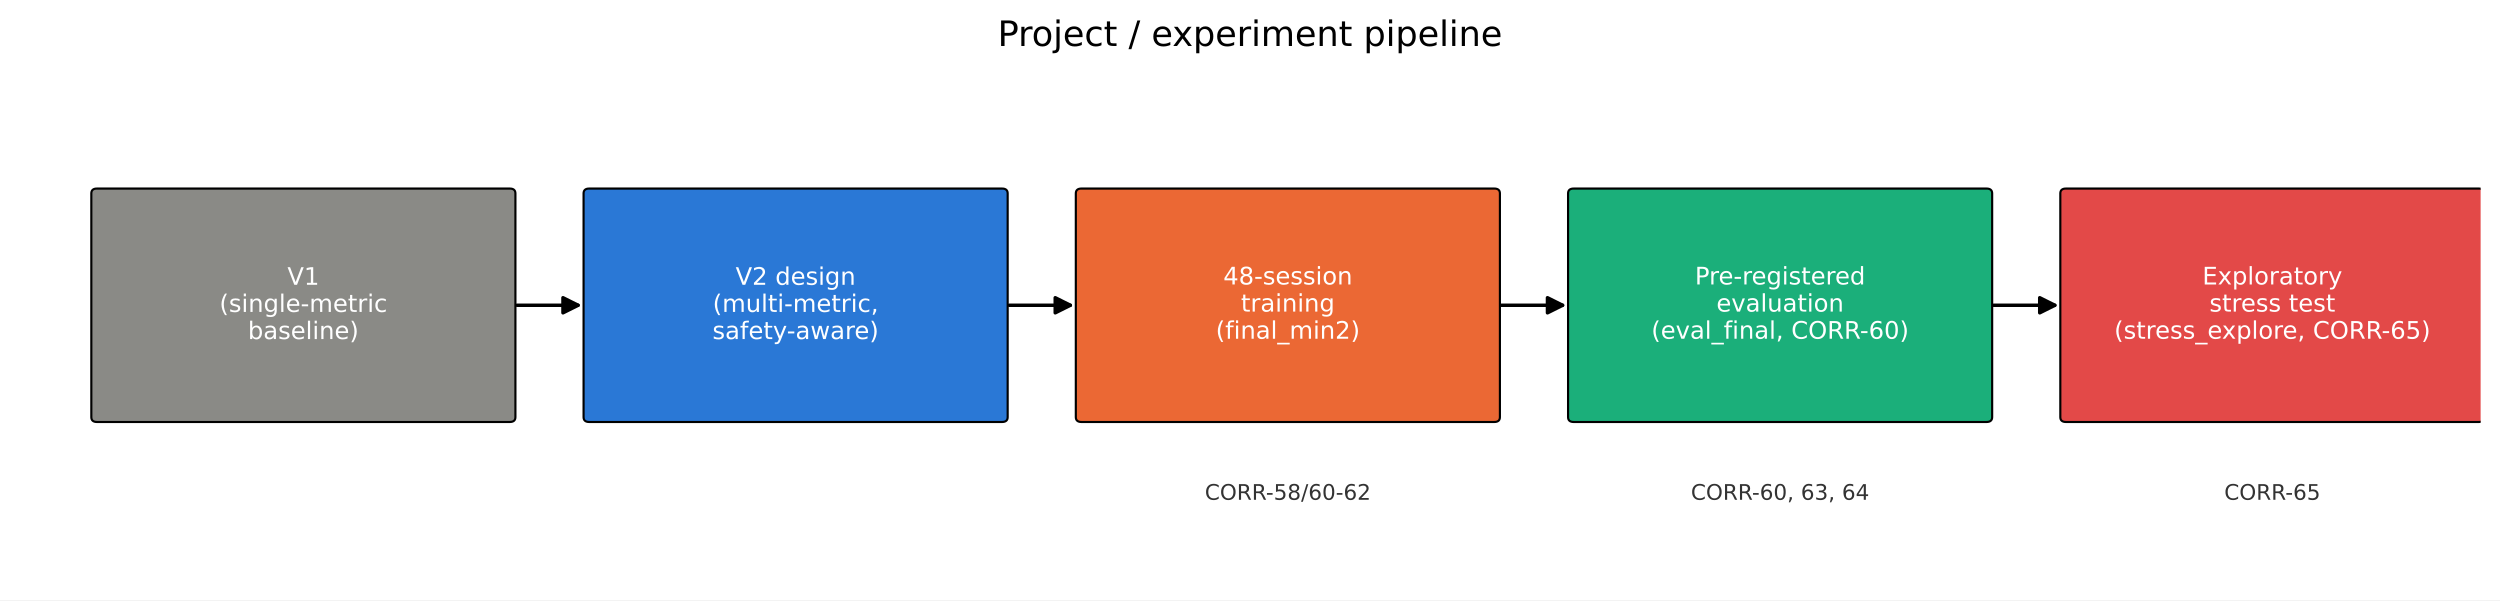
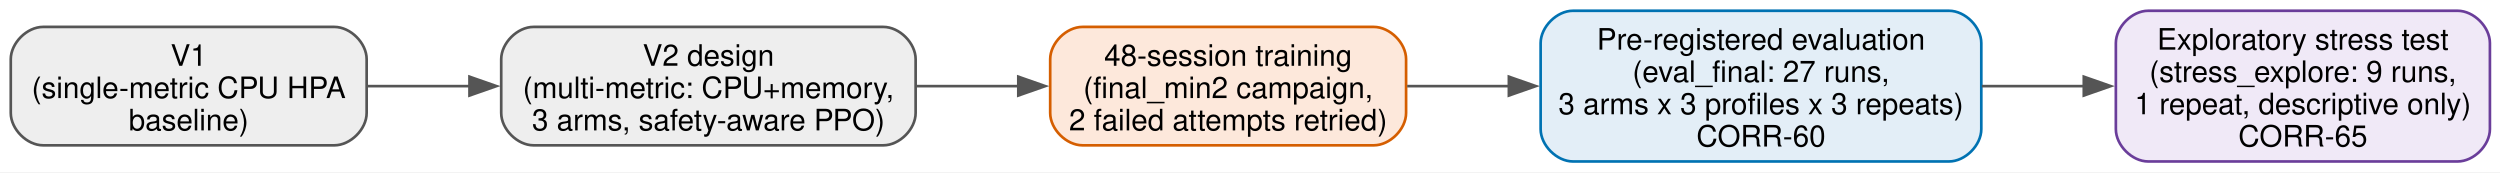
- <svg xmlns="http://www.w3.org/2000/svg" xmlns:xlink="http://www.w3.org/1999/xlink" width="928.8pt" height="222.998pt" viewBox="0 0 928.8 222.998" version="1.1">
-   <defs>
-     <style type="text/css">*{stroke-linejoin: round; stroke-linecap: butt}</style>
-   </defs>
-   <g id="figure_1">
-     <g id="patch_1">
-       <path d="M 0 222.998  L 928.8 222.998  L 928.8 0  L 0 0  z " style="fill: #ffffff" />
+ <svg xmlns="http://www.w3.org/2000/svg" width="929pt" height="64pt" viewBox="0.00 0.00 929.00 64.00">
+   <g id="graph0" class="graph" transform="scale(1 1) rotate(0) translate(4 60)">
+     <polygon fill="white" stroke="none" points="-4,4 -4,-60 925.25,-60 925.25,4 -4,4" />
+     <g id="node1" class="node">
+       <path fill="#eeeeee" stroke="#555555" d="M120.25,-50C120.25,-50 12,-50 12,-50 6,-50 0,-44 0,-38 0,-38 0,-18 0,-18 0,-12 6,-6 12,-6 12,-6 120.25,-6 120.25,-6 126.25,-6 132.25,-12 132.25,-18 132.25,-18 132.25,-38 132.25,-38 132.25,-44 126.25,-50 120.25,-50" />
+       <text xml:space="preserve" text-anchor="middle" x="66.12" y="-35.55" font-family="Helvetica,sans-Serif" font-size="11.00">V1</text>
+       <text xml:space="preserve" text-anchor="middle" x="66.12" y="-23.55" font-family="Helvetica,sans-Serif" font-size="11.00">(single-metric CPU HPA</text>
+       <text xml:space="preserve" text-anchor="middle" x="66.12" y="-11.55" font-family="Helvetica,sans-Serif" font-size="11.00">baseline)</text>
    </g>
-     <g id="axes_1">
-       <g id="patch_2">
-         <path d="M 36.039 156.777  L 189.377 156.777  Q 191.487 156.777 191.487 154.971  L 191.487 71.86  Q 191.487 70.053 189.377 70.053  L 36.039 70.053  Q 33.929 70.053 33.929 71.86  L 33.929 154.971  Q 33.929 156.777 36.039 156.777  z " clip-path="url(#pafccdc05dc)" style="fill: #8a8a86; stroke: #000000; stroke-width: 0.8; stroke-linejoin: miter" />
-       </g>
-       <g id="patch_3">
-         <path d="M 218.919 156.777  L 372.257 156.777  Q 374.367 156.777 374.367 154.971  L 374.367 71.86  Q 374.367 70.053 372.257 70.053  L 218.919 70.053  Q 216.809 70.053 216.809 71.86  L 216.809 154.971  Q 216.809 156.777 218.919 156.777  z " clip-path="url(#pafccdc05dc)" style="fill: #2a78d6; stroke: #000000; stroke-width: 0.8; stroke-linejoin: miter" />
-       </g>
-       <g id="patch_4">
-         <path d="M 401.799 156.777  L 555.137 156.777  Q 557.247 156.777 557.247 154.971  L 557.247 71.86  Q 557.247 70.053 555.137 70.053  L 401.799 70.053  Q 399.689 70.053 399.689 71.86  L 399.689 154.971  Q 399.689 156.777 401.799 156.777  z " clip-path="url(#pafccdc05dc)" style="fill: #eb6834; stroke: #000000; stroke-width: 0.8; stroke-linejoin: miter" />
-       </g>
-       <g id="patch_5">
-         <path d="M 584.679 156.777  L 738.017 156.777  Q 740.127 156.777 740.127 154.971  L 740.127 71.86  Q 740.127 70.053 738.017 70.053  L 584.679 70.053  Q 582.569 70.053 582.569 71.86  L 582.569 154.971  Q 582.569 156.777 584.679 156.777  z " clip-path="url(#pafccdc05dc)" style="fill: #1baf7a; stroke: #000000; stroke-width: 0.8; stroke-linejoin: miter" />
-       </g>
-       <g id="patch_6">
-         <path d="M 767.559 156.777  L 920.897 156.777  Q 923.007 156.777 923.007 154.971  L 923.007 71.86  Q 923.007 70.053 920.897 70.053  L 767.559 70.053  Q 765.449 70.053 765.449 71.86  L 765.449 154.971  Q 765.449 156.777 767.559 156.777  z " clip-path="url(#pafccdc05dc)" style="fill: #e34948; stroke: #000000; stroke-width: 0.8; stroke-linejoin: miter" />
-       </g>
-       <g id="patch_7">
-         <path d="M 192.082 113.415  Q 204.149 113.415 214.762 113.415  " clip-path="url(#pafccdc05dc)" style="fill: none; stroke: #000000; stroke-width: 1.3; stroke-linecap: round" />
-         <path d="M 209.162 110.615  L 214.762 113.415  L 209.162 116.215  z " clip-path="url(#pafccdc05dc)" style="stroke: #000000; stroke-width: 1.3; stroke-linecap: round" />
-       </g>
-       <g id="patch_8">
-         <path d="M 374.962 113.415  Q 387.029 113.415 397.642 113.415  " clip-path="url(#pafccdc05dc)" style="fill: none; stroke: #000000; stroke-width: 1.3; stroke-linecap: round" />
-         <path d="M 392.042 110.615  L 397.642 113.415  L 392.042 116.215  z " clip-path="url(#pafccdc05dc)" style="stroke: #000000; stroke-width: 1.3; stroke-linecap: round" />
-       </g>
-       <g id="patch_9">
-         <path d="M 557.842 113.415  Q 569.909 113.415 580.522 113.415  " clip-path="url(#pafccdc05dc)" style="fill: none; stroke: #000000; stroke-width: 1.3; stroke-linecap: round" />
-         <path d="M 574.922 110.615  L 580.522 113.415  L 574.922 116.215  z " clip-path="url(#pafccdc05dc)" style="stroke: #000000; stroke-width: 1.3; stroke-linecap: round" />
-       </g>
-       <g id="patch_10">
-         <path d="M 740.722 113.415  Q 752.789 113.415 763.402 113.415  " clip-path="url(#pafccdc05dc)" style="fill: none; stroke: #000000; stroke-width: 1.3; stroke-linecap: round" />
-         <path d="M 757.802 110.615  L 763.402 113.415  L 757.802 116.215  z " clip-path="url(#pafccdc05dc)" style="stroke: #000000; stroke-width: 1.3; stroke-linecap: round" />
-       </g>
-       <g id="text_1">
-         <g style="fill: #ffffff" transform="translate(106.7663 105.8209) scale(0.09 -0.09)">
-           <defs>
-             <path id="DejaVuSans-56" d="M 1831 0  L 50 4666  L 709 4666  L 2188 738  L 3669 4666  L 4325 4666  L 2547 0  L 1831 0  z " transform="scale(0.015625)" />
-             <path id="DejaVuSans-31" d="M 794 531  L 1825 531  L 1825 4091  L 703 3866  L 703 4441  L 1819 4666  L 2450 4666  L 2450 531  L 3481 531  L 3481 0  L 794 0  L 794 531  z " transform="scale(0.015625)" />
-           </defs>
-           <use xlink:href="#DejaVuSans-56" />
-           <use xlink:href="#DejaVuSans-31" transform="translate(68.4082 0)" />
-         </g>
-         <g style="fill: #ffffff" transform="translate(81.51566 115.8989) scale(0.09 -0.09)">
-           <defs>
-             <path id="DejaVuSans-28" d="M 1984 4856  Q 1566 4138 1362 3434  Q 1159 2731 1159 2009  Q 1159 1288 1364 580  Q 1569 -128 1984 -844  L 1484 -844  Q 1016 -109 783 600  Q 550 1309 550 2009  Q 550 2706 781 3412  Q 1013 4119 1484 4856  L 1984 4856  z " transform="scale(0.015625)" />
-             <path id="DejaVuSans-73" d="M 2834 3397  L 2834 2853  Q 2591 2978 2328 3040  Q 2066 3103 1784 3103  Q 1356 3103 1142 2972  Q 928 2841 928 2578  Q 928 2378 1081 2264  Q 1234 2150 1697 2047  L 1894 2003  Q 2506 1872 2764 1633  Q 3022 1394 3022 966  Q 3022 478 2636 193  Q 2250 -91 1575 -91  Q 1294 -91 989 -36  Q 684 19 347 128  L 347 722  Q 666 556 975 473  Q 1284 391 1588 391  Q 1994 391 2212 530  Q 2431 669 2431 922  Q 2431 1156 2273 1281  Q 2116 1406 1581 1522  L 1381 1569  Q 847 1681 609 1914  Q 372 2147 372 2553  Q 372 3047 722 3315  Q 1072 3584 1716 3584  Q 2034 3584 2315 3537  Q 2597 3491 2834 3397  z " transform="scale(0.015625)" />
-             <path id="DejaVuSans-69" d="M 603 3500  L 1178 3500  L 1178 0  L 603 0  L 603 3500  z M 603 4863  L 1178 4863  L 1178 4134  L 603 4134  L 603 4863  z " transform="scale(0.015625)" />
-             <path id="DejaVuSans-6e" d="M 3513 2113  L 3513 0  L 2938 0  L 2938 2094  Q 2938 2591 2744 2837  Q 2550 3084 2163 3084  Q 1697 3084 1428 2787  Q 1159 2491 1159 1978  L 1159 0  L 581 0  L 581 3500  L 1159 3500  L 1159 2956  Q 1366 3272 1645 3428  Q 1925 3584 2291 3584  Q 2894 3584 3203 3211  Q 3513 2838 3513 2113  z " transform="scale(0.015625)" />
-             <path id="DejaVuSans-67" d="M 2906 1791  Q 2906 2416 2648 2759  Q 2391 3103 1925 3103  Q 1463 3103 1205 2759  Q 947 2416 947 1791  Q 947 1169 1205 825  Q 1463 481 1925 481  Q 2391 481 2648 825  Q 2906 1169 2906 1791  z M 3481 434  Q 3481 -459 3084 -895  Q 2688 -1331 1869 -1331  Q 1566 -1331 1297 -1286  Q 1028 -1241 775 -1147  L 775 -588  Q 1028 -725 1275 -790  Q 1522 -856 1778 -856  Q 2344 -856 2625 -561  Q 2906 -266 2906 331  L 2906 616  Q 2728 306 2450 153  Q 2172 0 1784 0  Q 1141 0 747 490  Q 353 981 353 1791  Q 353 2603 747 3093  Q 1141 3584 1784 3584  Q 2172 3584 2450 3431  Q 2728 3278 2906 2969  L 2906 3500  L 3481 3500  L 3481 434  z " transform="scale(0.015625)" />
-             <path id="DejaVuSans-6c" d="M 603 4863  L 1178 4863  L 1178 0  L 603 0  L 603 4863  z " transform="scale(0.015625)" />
-             <path id="DejaVuSans-65" d="M 3597 1894  L 3597 1613  L 953 1613  Q 991 1019 1311 708  Q 1631 397 2203 397  Q 2534 397 2845 478  Q 3156 559 3463 722  L 3463 178  Q 3153 47 2828 -22  Q 2503 -91 2169 -91  Q 1331 -91 842 396  Q 353 884 353 1716  Q 353 2575 817 3079  Q 1281 3584 2069 3584  Q 2775 3584 3186 3129  Q 3597 2675 3597 1894  z M 3022 2063  Q 3016 2534 2758 2815  Q 2500 3097 2075 3097  Q 1594 3097 1305 2825  Q 1016 2553 972 2059  L 3022 2063  z " transform="scale(0.015625)" />
-             <path id="DejaVuSans-2d" d="M 313 2009  L 1997 2009  L 1997 1497  L 313 1497  L 313 2009  z " transform="scale(0.015625)" />
-             <path id="DejaVuSans-6d" d="M 3328 2828  Q 3544 3216 3844 3400  Q 4144 3584 4550 3584  Q 5097 3584 5394 3201  Q 5691 2819 5691 2113  L 5691 0  L 5113 0  L 5113 2094  Q 5113 2597 4934 2840  Q 4756 3084 4391 3084  Q 3944 3084 3684 2787  Q 3425 2491 3425 1978  L 3425 0  L 2847 0  L 2847 2094  Q 2847 2600 2669 2842  Q 2491 3084 2119 3084  Q 1678 3084 1418 2786  Q 1159 2488 1159 1978  L 1159 0  L 581 0  L 581 3500  L 1159 3500  L 1159 2956  Q 1356 3278 1631 3431  Q 1906 3584 2284 3584  Q 2666 3584 2933 3390  Q 3200 3197 3328 2828  z " transform="scale(0.015625)" />
-             <path id="DejaVuSans-74" d="M 1172 4494  L 1172 3500  L 2356 3500  L 2356 3053  L 1172 3053  L 1172 1153  Q 1172 725 1289 603  Q 1406 481 1766 481  L 2356 481  L 2356 0  L 1766 0  Q 1100 0 847 248  Q 594 497 594 1153  L 594 3053  L 172 3053  L 172 3500  L 594 3500  L 594 4494  L 1172 4494  z " transform="scale(0.015625)" />
-             <path id="DejaVuSans-72" d="M 2631 2963  Q 2534 3019 2420 3045  Q 2306 3072 2169 3072  Q 1681 3072 1420 2755  Q 1159 2438 1159 1844  L 1159 0  L 581 0  L 581 3500  L 1159 3500  L 1159 2956  Q 1341 3275 1631 3429  Q 1922 3584 2338 3584  Q 2397 3584 2469 3576  Q 2541 3569 2628 3553  L 2631 2963  z " transform="scale(0.015625)" />
-             <path id="DejaVuSans-63" d="M 3122 3366  L 3122 2828  Q 2878 2963 2633 3030  Q 2388 3097 2138 3097  Q 1578 3097 1268 2742  Q 959 2388 959 1747  Q 959 1106 1268 751  Q 1578 397 2138 397  Q 2388 397 2633 464  Q 2878 531 3122 666  L 3122 134  Q 2881 22 2623 -34  Q 2366 -91 2075 -91  Q 1284 -91 818 406  Q 353 903 353 1747  Q 353 2603 823 3093  Q 1294 3584 2113 3584  Q 2378 3584 2631 3529  Q 2884 3475 3122 3366  z " transform="scale(0.015625)" />
-           </defs>
-           <use xlink:href="#DejaVuSans-28" />
-           <use xlink:href="#DejaVuSans-73" transform="translate(39.01367 0)" />
-           <use xlink:href="#DejaVuSans-69" transform="translate(91.11328 0)" />
-           <use xlink:href="#DejaVuSans-6e" transform="translate(118.8965 0)" />
-           <use xlink:href="#DejaVuSans-67" transform="translate(182.2754 0)" />
-           <use xlink:href="#DejaVuSans-6c" transform="translate(245.752 0)" />
-           <use xlink:href="#DejaVuSans-65" transform="translate(273.5352 0)" />
-           <use xlink:href="#DejaVuSans-2d" transform="translate(335.0586 0)" />
-           <use xlink:href="#DejaVuSans-6d" transform="translate(371.1426 0)" />
-           <use xlink:href="#DejaVuSans-65" transform="translate(468.5547 0)" />
-           <use xlink:href="#DejaVuSans-74" transform="translate(530.0781 0)" />
-           <use xlink:href="#DejaVuSans-72" transform="translate(569.2871 0)" />
-           <use xlink:href="#DejaVuSans-69" transform="translate(610.4004 0)" />
-           <use xlink:href="#DejaVuSans-63" transform="translate(638.1836 0)" />
-         </g>
-         <g style="fill: #ffffff" transform="translate(92.10332 125.9769) scale(0.09 -0.09)">
-           <defs>
-             <path id="DejaVuSans-62" d="M 3116 1747  Q 3116 2381 2855 2742  Q 2594 3103 2138 3103  Q 1681 3103 1420 2742  Q 1159 2381 1159 1747  Q 1159 1113 1420 752  Q 1681 391 2138 391  Q 2594 391 2855 752  Q 3116 1113 3116 1747  z M 1159 2969  Q 1341 3281 1617 3432  Q 1894 3584 2278 3584  Q 2916 3584 3314 3078  Q 3713 2572 3713 1747  Q 3713 922 3314 415  Q 2916 -91 2278 -91  Q 1894 -91 1617 61  Q 1341 213 1159 525  L 1159 0  L 581 0  L 581 4863  L 1159 4863  L 1159 2969  z " transform="scale(0.015625)" />
-             <path id="DejaVuSans-61" d="M 2194 1759  Q 1497 1759 1228 1600  Q 959 1441 959 1056  Q 959 750 1161 570  Q 1363 391 1709 391  Q 2188 391 2477 730  Q 2766 1069 2766 1631  L 2766 1759  L 2194 1759  z M 3341 1997  L 3341 0  L 2766 0  L 2766 531  Q 2569 213 2275 61  Q 1981 -91 1556 -91  Q 1019 -91 701 211  Q 384 513 384 1019  Q 384 1609 779 1909  Q 1175 2209 1959 2209  L 2766 2209  L 2766 2266  Q 2766 2663 2505 2880  Q 2244 3097 1772 3097  Q 1472 3097 1187 3025  Q 903 2953 641 2809  L 641 3341  Q 956 3463 1253 3523  Q 1550 3584 1831 3584  Q 2591 3584 2966 3190  Q 3341 2797 3341 1997  z " transform="scale(0.015625)" />
-             <path id="DejaVuSans-29" d="M 513 4856  L 1013 4856  Q 1481 4119 1714 3412  Q 1947 2706 1947 2009  Q 1947 1309 1714 600  Q 1481 -109 1013 -844  L 513 -844  Q 928 -128 1133 580  Q 1338 1288 1338 2009  Q 1338 2731 1133 3434  Q 928 4138 513 4856  z " transform="scale(0.015625)" />
-           </defs>
-           <use xlink:href="#DejaVuSans-62" />
-           <use xlink:href="#DejaVuSans-61" transform="translate(63.47656 0)" />
-           <use xlink:href="#DejaVuSans-73" transform="translate(124.7559 0)" />
-           <use xlink:href="#DejaVuSans-65" transform="translate(176.8555 0)" />
-           <use xlink:href="#DejaVuSans-6c" transform="translate(238.3789 0)" />
-           <use xlink:href="#DejaVuSans-69" transform="translate(266.1621 0)" />
-           <use xlink:href="#DejaVuSans-6e" transform="translate(293.9453 0)" />
-           <use xlink:href="#DejaVuSans-65" transform="translate(357.3242 0)" />
-           <use xlink:href="#DejaVuSans-29" transform="translate(418.8477 0)" />
-         </g>
-       </g>
-       <g id="text_2">
-         <g style="fill: #ffffff" transform="translate(273.2874 105.8209) scale(0.09 -0.09)">
-           <defs>
-             <path id="DejaVuSans-32" d="M 1228 531  L 3431 531  L 3431 0  L 469 0  L 469 531  Q 828 903 1448 1529  Q 2069 2156 2228 2338  Q 2531 2678 2651 2914  Q 2772 3150 2772 3378  Q 2772 3750 2511 3984  Q 2250 4219 1831 4219  Q 1534 4219 1204 4116  Q 875 4013 500 3803  L 500 4441  Q 881 4594 1212 4672  Q 1544 4750 1819 4750  Q 2544 4750 2975 4387  Q 3406 4025 3406 3419  Q 3406 3131 3298 2873  Q 3191 2616 2906 2266  Q 2828 2175 2409 1742  Q 1991 1309 1228 531  z " transform="scale(0.015625)" />
-             <path id="DejaVuSans-20" transform="scale(0.015625)" />
-             <path id="DejaVuSans-64" d="M 2906 2969  L 2906 4863  L 3481 4863  L 3481 0  L 2906 0  L 2906 525  Q 2725 213 2448 61  Q 2172 -91 1784 -91  Q 1150 -91 751 415  Q 353 922 353 1747  Q 353 2572 751 3078  Q 1150 3584 1784 3584  Q 2172 3584 2448 3432  Q 2725 3281 2906 2969  z M 947 1747  Q 947 1113 1208 752  Q 1469 391 1925 391  Q 2381 391 2643 752  Q 2906 1113 2906 1747  Q 2906 2381 2643 2742  Q 2381 3103 1925 3103  Q 1469 3103 1208 2742  Q 947 2381 947 1747  z " transform="scale(0.015625)" />
-           </defs>
-           <use xlink:href="#DejaVuSans-56" />
-           <use xlink:href="#DejaVuSans-32" transform="translate(68.4082 0)" />
-           <use xlink:href="#DejaVuSans-20" transform="translate(132.0312 0)" />
-           <use xlink:href="#DejaVuSans-64" transform="translate(163.8184 0)" />
-           <use xlink:href="#DejaVuSans-65" transform="translate(227.2949 0)" />
-           <use xlink:href="#DejaVuSans-73" transform="translate(288.8184 0)" />
-           <use xlink:href="#DejaVuSans-69" transform="translate(340.918 0)" />
-           <use xlink:href="#DejaVuSans-67" transform="translate(368.7012 0)" />
-           <use xlink:href="#DejaVuSans-6e" transform="translate(432.1777 0)" />
-         </g>
-         <g style="fill: #ffffff" transform="translate(264.788 115.8989) scale(0.09 -0.09)">
-           <defs>
-             <path id="DejaVuSans-75" d="M 544 1381  L 544 3500  L 1119 3500  L 1119 1403  Q 1119 906 1312 657  Q 1506 409 1894 409  Q 2359 409 2629 706  Q 2900 1003 2900 1516  L 2900 3500  L 3475 3500  L 3475 0  L 2900 0  L 2900 538  Q 2691 219 2414 64  Q 2138 -91 1772 -91  Q 1169 -91 856 284  Q 544 659 544 1381  z M 1991 3584  L 1991 3584  z " transform="scale(0.015625)" />
-             <path id="DejaVuSans-2c" d="M 750 794  L 1409 794  L 1409 256  L 897 -744  L 494 -744  L 750 256  L 750 794  z " transform="scale(0.015625)" />
-           </defs>
-           <use xlink:href="#DejaVuSans-28" />
-           <use xlink:href="#DejaVuSans-6d" transform="translate(39.01367 0)" />
-           <use xlink:href="#DejaVuSans-75" transform="translate(136.4258 0)" />
-           <use xlink:href="#DejaVuSans-6c" transform="translate(199.8047 0)" />
-           <use xlink:href="#DejaVuSans-74" transform="translate(227.5879 0)" />
-           <use xlink:href="#DejaVuSans-69" transform="translate(266.7969 0)" />
-           <use xlink:href="#DejaVuSans-2d" transform="translate(294.5801 0)" />
-           <use xlink:href="#DejaVuSans-6d" transform="translate(330.6641 0)" />
-           <use xlink:href="#DejaVuSans-65" transform="translate(428.0762 0)" />
-           <use xlink:href="#DejaVuSans-74" transform="translate(489.5996 0)" />
-           <use xlink:href="#DejaVuSans-72" transform="translate(528.8086 0)" />
-           <use xlink:href="#DejaVuSans-69" transform="translate(569.9219 0)" />
-           <use xlink:href="#DejaVuSans-63" transform="translate(597.7051 0)" />
-           <use xlink:href="#DejaVuSans-2c" transform="translate(652.6855 0)" />
-         </g>
-         <g style="fill: #ffffff" transform="translate(264.6917 125.9769) scale(0.09 -0.09)">
-           <defs>
-             <path id="DejaVuSans-66" d="M 2375 4863  L 2375 4384  L 1825 4384  Q 1516 4384 1395 4259  Q 1275 4134 1275 3809  L 1275 3500  L 2222 3500  L 2222 3053  L 1275 3053  L 1275 0  L 697 0  L 697 3053  L 147 3053  L 147 3500  L 697 3500  L 697 3744  Q 697 4328 969 4595  Q 1241 4863 1831 4863  L 2375 4863  z " transform="scale(0.015625)" />
-             <path id="DejaVuSans-79" d="M 2059 -325  Q 1816 -950 1584 -1140  Q 1353 -1331 966 -1331  L 506 -1331  L 506 -850  L 844 -850  Q 1081 -850 1212 -737  Q 1344 -625 1503 -206  L 1606 56  L 191 3500  L 800 3500  L 1894 763  L 2988 3500  L 3597 3500  L 2059 -325  z " transform="scale(0.015625)" />
-             <path id="DejaVuSans-77" d="M 269 3500  L 844 3500  L 1563 769  L 2278 3500  L 2956 3500  L 3675 769  L 4391 3500  L 4966 3500  L 4050 0  L 3372 0  L 2619 2869  L 1863 0  L 1184 0  L 269 3500  z " transform="scale(0.015625)" />
-           </defs>
-           <use xlink:href="#DejaVuSans-73" />
-           <use xlink:href="#DejaVuSans-61" transform="translate(52.09961 0)" />
-           <use xlink:href="#DejaVuSans-66" transform="translate(113.3789 0)" />
-           <use xlink:href="#DejaVuSans-65" transform="translate(148.584 0)" />
-           <use xlink:href="#DejaVuSans-74" transform="translate(210.1074 0)" />
-           <use xlink:href="#DejaVuSans-79" transform="translate(249.3164 0)" />
-           <use xlink:href="#DejaVuSans-2d" transform="translate(306.7461 0)" />
-           <use xlink:href="#DejaVuSans-61" transform="translate(342.8301 0)" />
-           <use xlink:href="#DejaVuSans-77" transform="translate(404.1094 0)" />
-           <use xlink:href="#DejaVuSans-61" transform="translate(485.8965 0)" />
-           <use xlink:href="#DejaVuSans-72" transform="translate(547.1758 0)" />
-           <use xlink:href="#DejaVuSans-65" transform="translate(586.0391 0)" />
-           <use xlink:href="#DejaVuSans-29" transform="translate(647.5625 0)" />
-         </g>
-       </g>
-       <g id="text_3">
-         <g style="fill: #ffffff" transform="translate(454.4609 105.6957) scale(0.09 -0.09)">
-           <defs>
-             <path id="DejaVuSans-34" d="M 2419 4116  L 825 1625  L 2419 1625  L 2419 4116  z M 2253 4666  L 3047 4666  L 3047 1625  L 3713 1625  L 3713 1100  L 3047 1100  L 3047 0  L 2419 0  L 2419 1100  L 313 1100  L 313 1709  L 2253 4666  z " transform="scale(0.015625)" />
-             <path id="DejaVuSans-38" d="M 2034 2216  Q 1584 2216 1326 1975  Q 1069 1734 1069 1313  Q 1069 891 1326 650  Q 1584 409 2034 409  Q 2484 409 2743 651  Q 3003 894 3003 1313  Q 3003 1734 2745 1975  Q 2488 2216 2034 2216  z M 1403 2484  Q 997 2584 770 2862  Q 544 3141 544 3541  Q 544 4100 942 4425  Q 1341 4750 2034 4750  Q 2731 4750 3128 4425  Q 3525 4100 3525 3541  Q 3525 3141 3298 2862  Q 3072 2584 2669 2484  Q 3125 2378 3379 2068  Q 3634 1759 3634 1313  Q 3634 634 3220 271  Q 2806 -91 2034 -91  Q 1263 -91 848 271  Q 434 634 434 1313  Q 434 1759 690 2068  Q 947 2378 1403 2484  z M 1172 3481  Q 1172 3119 1398 2916  Q 1625 2713 2034 2713  Q 2441 2713 2670 2916  Q 2900 3119 2900 3481  Q 2900 3844 2670 4047  Q 2441 4250 2034 4250  Q 1625 4250 1398 4047  Q 1172 3844 1172 3481  z " transform="scale(0.015625)" />
-             <path id="DejaVuSans-6f" d="M 1959 3097  Q 1497 3097 1228 2736  Q 959 2375 959 1747  Q 959 1119 1226 758  Q 1494 397 1959 397  Q 2419 397 2687 759  Q 2956 1122 2956 1747  Q 2956 2369 2687 2733  Q 2419 3097 1959 3097  z M 1959 3584  Q 2709 3584 3137 3096  Q 3566 2609 3566 1747  Q 3566 888 3137 398  Q 2709 -91 1959 -91  Q 1206 -91 779 398  Q 353 888 353 1747  Q 353 2609 779 3096  Q 1206 3584 1959 3584  z " transform="scale(0.015625)" />
-           </defs>
-           <use xlink:href="#DejaVuSans-34" />
-           <use xlink:href="#DejaVuSans-38" transform="translate(63.62305 0)" />
-           <use xlink:href="#DejaVuSans-2d" transform="translate(127.2461 0)" />
-           <use xlink:href="#DejaVuSans-73" transform="translate(163.3301 0)" />
-           <use xlink:href="#DejaVuSans-65" transform="translate(215.4297 0)" />
-           <use xlink:href="#DejaVuSans-73" transform="translate(276.9531 0)" />
-           <use xlink:href="#DejaVuSans-73" transform="translate(329.0527 0)" />
-           <use xlink:href="#DejaVuSans-69" transform="translate(381.1523 0)" />
-           <use xlink:href="#DejaVuSans-6f" transform="translate(408.9355 0)" />
-           <use xlink:href="#DejaVuSans-6e" transform="translate(470.1172 0)" />
-         </g>
-         <g style="fill: #ffffff" transform="translate(461.0351 115.7738) scale(0.09 -0.09)">
-           <use xlink:href="#DejaVuSans-74" />
-           <use xlink:href="#DejaVuSans-72" transform="translate(39.20898 0)" />
-           <use xlink:href="#DejaVuSans-61" transform="translate(80.32227 0)" />
-           <use xlink:href="#DejaVuSans-69" transform="translate(141.6016 0)" />
-           <use xlink:href="#DejaVuSans-6e" transform="translate(169.3848 0)" />
-           <use xlink:href="#DejaVuSans-69" transform="translate(232.7637 0)" />
-           <use xlink:href="#DejaVuSans-6e" transform="translate(260.5469 0)" />
-           <use xlink:href="#DejaVuSans-67" transform="translate(323.9258 0)" />
-         </g>
-         <g style="fill: #ffffff" transform="translate(451.6639 125.8518) scale(0.09 -0.09)">
-           <defs>
-             <path id="DejaVuSans-5f" d="M 3263 -1063  L 3263 -1509  L -63 -1509  L -63 -1063  L 3263 -1063  z " transform="scale(0.015625)" />
-           </defs>
-           <use xlink:href="#DejaVuSans-28" />
-           <use xlink:href="#DejaVuSans-66" transform="translate(39.01367 0)" />
-           <use xlink:href="#DejaVuSans-69" transform="translate(74.21875 0)" />
-           <use xlink:href="#DejaVuSans-6e" transform="translate(102.002 0)" />
-           <use xlink:href="#DejaVuSans-61" transform="translate(165.3809 0)" />
-           <use xlink:href="#DejaVuSans-6c" transform="translate(226.6602 0)" />
-           <use xlink:href="#DejaVuSans-5f" transform="translate(254.4434 0)" />
-           <use xlink:href="#DejaVuSans-6d" transform="translate(304.4434 0)" />
-           <use xlink:href="#DejaVuSans-69" transform="translate(401.8555 0)" />
-           <use xlink:href="#DejaVuSans-6e" transform="translate(429.6387 0)" />
-           <use xlink:href="#DejaVuSans-32" transform="translate(493.0176 0)" />
-           <use xlink:href="#DejaVuSans-29" transform="translate(556.6406 0)" />
-         </g>
-       </g>
-       <g id="text_4">
-         <g style="fill: #ffffff" transform="translate(629.6958 105.6957) scale(0.09 -0.09)">
-           <defs>
-             <path id="DejaVuSans-50" d="M 1259 4147  L 1259 2394  L 2053 2394  Q 2494 2394 2734 2622  Q 2975 2850 2975 3272  Q 2975 3691 2734 3919  Q 2494 4147 2053 4147  L 1259 4147  z M 628 4666  L 2053 4666  Q 2838 4666 3239 4311  Q 3641 3956 3641 3272  Q 3641 2581 3239 2228  Q 2838 1875 2053 1875  L 1259 1875  L 1259 0  L 628 0  L 628 4666  z " transform="scale(0.015625)" />
-           </defs>
-           <use xlink:href="#DejaVuSans-50" />
-           <use xlink:href="#DejaVuSans-72" transform="translate(58.55273 0)" />
-           <use xlink:href="#DejaVuSans-65" transform="translate(97.41602 0)" />
-           <use xlink:href="#DejaVuSans-2d" transform="translate(158.9395 0)" />
-           <use xlink:href="#DejaVuSans-72" transform="translate(195.0234 0)" />
-           <use xlink:href="#DejaVuSans-65" transform="translate(233.8867 0)" />
-           <use xlink:href="#DejaVuSans-67" transform="translate(295.4102 0)" />
-           <use xlink:href="#DejaVuSans-69" transform="translate(358.8867 0)" />
-           <use xlink:href="#DejaVuSans-73" transform="translate(386.6699 0)" />
-           <use xlink:href="#DejaVuSans-74" transform="translate(438.7695 0)" />
-           <use xlink:href="#DejaVuSans-65" transform="translate(477.9785 0)" />
-           <use xlink:href="#DejaVuSans-72" transform="translate(539.502 0)" />
-           <use xlink:href="#DejaVuSans-65" transform="translate(578.3652 0)" />
-           <use xlink:href="#DejaVuSans-64" transform="translate(639.8887 0)" />
-         </g>
-         <g style="fill: #ffffff" transform="translate(637.6784 115.7738) scale(0.09 -0.09)">
-           <defs>
-             <path id="DejaVuSans-76" d="M 191 3500  L 800 3500  L 1894 563  L 2988 3500  L 3597 3500  L 2284 0  L 1503 0  L 191 3500  z " transform="scale(0.015625)" />
-           </defs>
-           <use xlink:href="#DejaVuSans-65" />
-           <use xlink:href="#DejaVuSans-76" transform="translate(61.52344 0)" />
-           <use xlink:href="#DejaVuSans-61" transform="translate(120.7031 0)" />
-           <use xlink:href="#DejaVuSans-6c" transform="translate(181.9824 0)" />
-           <use xlink:href="#DejaVuSans-75" transform="translate(209.7656 0)" />
-           <use xlink:href="#DejaVuSans-61" transform="translate(273.1445 0)" />
-           <use xlink:href="#DejaVuSans-74" transform="translate(334.4238 0)" />
-           <use xlink:href="#DejaVuSans-69" transform="translate(373.6328 0)" />
-           <use xlink:href="#DejaVuSans-6f" transform="translate(401.416 0)" />
-           <use xlink:href="#DejaVuSans-6e" transform="translate(462.5977 0)" />
-         </g>
-         <g style="fill: #ffffff" transform="translate(613.4839 125.8518) scale(0.09 -0.09)">
-           <defs>
-             <path id="DejaVuSans-43" d="M 4122 4306  L 4122 3641  Q 3803 3938 3442 4084  Q 3081 4231 2675 4231  Q 1875 4231 1450 3742  Q 1025 3253 1025 2328  Q 1025 1406 1450 917  Q 1875 428 2675 428  Q 3081 428 3442 575  Q 3803 722 4122 1019  L 4122 359  Q 3791 134 3420 21  Q 3050 -91 2638 -91  Q 1578 -91 968 557  Q 359 1206 359 2328  Q 359 3453 968 4101  Q 1578 4750 2638 4750  Q 3056 4750 3426 4639  Q 3797 4528 4122 4306  z " transform="scale(0.015625)" />
-             <path id="DejaVuSans-4f" d="M 2522 4238  Q 1834 4238 1429 3725  Q 1025 3213 1025 2328  Q 1025 1447 1429 934  Q 1834 422 2522 422  Q 3209 422 3611 934  Q 4013 1447 4013 2328  Q 4013 3213 3611 3725  Q 3209 4238 2522 4238  z M 2522 4750  Q 3503 4750 4090 4092  Q 4678 3434 4678 2328  Q 4678 1225 4090 567  Q 3503 -91 2522 -91  Q 1538 -91 948 565  Q 359 1222 359 2328  Q 359 3434 948 4092  Q 1538 4750 2522 4750  z " transform="scale(0.015625)" />
-             <path id="DejaVuSans-52" d="M 2841 2188  Q 3044 2119 3236 1894  Q 3428 1669 3622 1275  L 4263 0  L 3584 0  L 2988 1197  Q 2756 1666 2539 1819  Q 2322 1972 1947 1972  L 1259 1972  L 1259 0  L 628 0  L 628 4666  L 2053 4666  Q 2853 4666 3247 4331  Q 3641 3997 3641 3322  Q 3641 2881 3436 2590  Q 3231 2300 2841 2188  z M 1259 4147  L 1259 2491  L 2053 2491  Q 2509 2491 2742 2702  Q 2975 2913 2975 3322  Q 2975 3731 2742 3939  Q 2509 4147 2053 4147  L 1259 4147  z " transform="scale(0.015625)" />
-             <path id="DejaVuSans-36" d="M 2113 2584  Q 1688 2584 1439 2293  Q 1191 2003 1191 1497  Q 1191 994 1439 701  Q 1688 409 2113 409  Q 2538 409 2786 701  Q 3034 994 3034 1497  Q 3034 2003 2786 2293  Q 2538 2584 2113 2584  z M 3366 4563  L 3366 3988  Q 3128 4100 2886 4159  Q 2644 4219 2406 4219  Q 1781 4219 1451 3797  Q 1122 3375 1075 2522  Q 1259 2794 1537 2939  Q 1816 3084 2150 3084  Q 2853 3084 3261 2657  Q 3669 2231 3669 1497  Q 3669 778 3244 343  Q 2819 -91 2113 -91  Q 1303 -91 875 529  Q 447 1150 447 2328  Q 447 3434 972 4092  Q 1497 4750 2381 4750  Q 2619 4750 2861 4703  Q 3103 4656 3366 4563  z " transform="scale(0.015625)" />
-             <path id="DejaVuSans-30" d="M 2034 4250  Q 1547 4250 1301 3770  Q 1056 3291 1056 2328  Q 1056 1369 1301 889  Q 1547 409 2034 409  Q 2525 409 2770 889  Q 3016 1369 3016 2328  Q 3016 3291 2770 3770  Q 2525 4250 2034 4250  z M 2034 4750  Q 2819 4750 3233 4129  Q 3647 3509 3647 2328  Q 3647 1150 3233 529  Q 2819 -91 2034 -91  Q 1250 -91 836 529  Q 422 1150 422 2328  Q 422 3509 836 4129  Q 1250 4750 2034 4750  z " transform="scale(0.015625)" />
-           </defs>
-           <use xlink:href="#DejaVuSans-28" />
-           <use xlink:href="#DejaVuSans-65" transform="translate(39.01367 0)" />
-           <use xlink:href="#DejaVuSans-76" transform="translate(100.5371 0)" />
-           <use xlink:href="#DejaVuSans-61" transform="translate(159.7168 0)" />
-           <use xlink:href="#DejaVuSans-6c" transform="translate(220.9961 0)" />
-           <use xlink:href="#DejaVuSans-5f" transform="translate(248.7793 0)" />
-           <use xlink:href="#DejaVuSans-66" transform="translate(298.7793 0)" />
-           <use xlink:href="#DejaVuSans-69" transform="translate(333.9844 0)" />
-           <use xlink:href="#DejaVuSans-6e" transform="translate(361.7676 0)" />
-           <use xlink:href="#DejaVuSans-61" transform="translate(425.1465 0)" />
-           <use xlink:href="#DejaVuSans-6c" transform="translate(486.4258 0)" />
-           <use xlink:href="#DejaVuSans-2c" transform="translate(514.209 0)" />
-           <use xlink:href="#DejaVuSans-20" transform="translate(545.9961 0)" />
-           <use xlink:href="#DejaVuSans-43" transform="translate(577.7832 0)" />
-           <use xlink:href="#DejaVuSans-4f" transform="translate(647.6074 0)" />
-           <use xlink:href="#DejaVuSans-52" transform="translate(726.3184 0)" />
-           <use xlink:href="#DejaVuSans-52" transform="translate(795.8008 0)" />
-           <use xlink:href="#DejaVuSans-2d" transform="translate(861.2832 0)" />
-           <use xlink:href="#DejaVuSans-36" transform="translate(897.3672 0)" />
-           <use xlink:href="#DejaVuSans-30" transform="translate(960.9902 0)" />
-           <use xlink:href="#DejaVuSans-29" transform="translate(1024.613 0)" />
-         </g>
-       </g>
-       <g id="text_5">
-         <g style="fill: #ffffff" transform="translate(818.2219 105.6957) scale(0.09 -0.09)">
-           <defs>
-             <path id="DejaVuSans-45" d="M 628 4666  L 3578 4666  L 3578 4134  L 1259 4134  L 1259 2753  L 3481 2753  L 3481 2222  L 1259 2222  L 1259 531  L 3634 531  L 3634 0  L 628 0  L 628 4666  z " transform="scale(0.015625)" />
-             <path id="DejaVuSans-78" d="M 3513 3500  L 2247 1797  L 3578 0  L 2900 0  L 1881 1375  L 863 0  L 184 0  L 1544 1831  L 300 3500  L 978 3500  L 1906 2253  L 2834 3500  L 3513 3500  z " transform="scale(0.015625)" />
-             <path id="DejaVuSans-70" d="M 1159 525  L 1159 -1331  L 581 -1331  L 581 3500  L 1159 3500  L 1159 2969  Q 1341 3281 1617 3432  Q 1894 3584 2278 3584  Q 2916 3584 3314 3078  Q 3713 2572 3713 1747  Q 3713 922 3314 415  Q 2916 -91 2278 -91  Q 1894 -91 1617 61  Q 1341 213 1159 525  z M 3116 1747  Q 3116 2381 2855 2742  Q 2594 3103 2138 3103  Q 1681 3103 1420 2742  Q 1159 2381 1159 1747  Q 1159 1113 1420 752  Q 1681 391 2138 391  Q 2594 391 2855 752  Q 3116 1113 3116 1747  z " transform="scale(0.015625)" />
-           </defs>
-           <use xlink:href="#DejaVuSans-45" />
-           <use xlink:href="#DejaVuSans-78" transform="translate(63.18359 0)" />
-           <use xlink:href="#DejaVuSans-70" transform="translate(122.3633 0)" />
-           <use xlink:href="#DejaVuSans-6c" transform="translate(185.8398 0)" />
-           <use xlink:href="#DejaVuSans-6f" transform="translate(213.623 0)" />
-           <use xlink:href="#DejaVuSans-72" transform="translate(274.8047 0)" />
-           <use xlink:href="#DejaVuSans-61" transform="translate(315.918 0)" />
-           <use xlink:href="#DejaVuSans-74" transform="translate(377.1973 0)" />
-           <use xlink:href="#DejaVuSans-6f" transform="translate(416.4062 0)" />
-           <use xlink:href="#DejaVuSans-72" transform="translate(477.5879 0)" />
-           <use xlink:href="#DejaVuSans-79" transform="translate(518.7012 0)" />
-         </g>
-         <g style="fill: #ffffff" transform="translate(820.8418 115.7738) scale(0.09 -0.09)">
-           <use xlink:href="#DejaVuSans-73" />
-           <use xlink:href="#DejaVuSans-74" transform="translate(52.09961 0)" />
-           <use xlink:href="#DejaVuSans-72" transform="translate(91.30859 0)" />
-           <use xlink:href="#DejaVuSans-65" transform="translate(130.1719 0)" />
-           <use xlink:href="#DejaVuSans-73" transform="translate(191.6953 0)" />
-           <use xlink:href="#DejaVuSans-73" transform="translate(243.7949 0)" />
-           <use xlink:href="#DejaVuSans-20" transform="translate(295.8945 0)" />
-           <use xlink:href="#DejaVuSans-74" transform="translate(327.6816 0)" />
-           <use xlink:href="#DejaVuSans-65" transform="translate(366.8906 0)" />
-           <use xlink:href="#DejaVuSans-73" transform="translate(428.4141 0)" />
-           <use xlink:href="#DejaVuSans-74" transform="translate(480.5137 0)" />
-         </g>
-         <g style="fill: #ffffff" transform="translate(785.4521 125.8518) scale(0.09 -0.09)">
-           <defs>
-             <path id="DejaVuSans-35" d="M 691 4666  L 3169 4666  L 3169 4134  L 1269 4134  L 1269 2991  Q 1406 3038 1543 3061  Q 1681 3084 1819 3084  Q 2600 3084 3056 2656  Q 3513 2228 3513 1497  Q 3513 744 3044 326  Q 2575 -91 1722 -91  Q 1428 -91 1123 -41  Q 819 9 494 109  L 494 744  Q 775 591 1075 516  Q 1375 441 1709 441  Q 2250 441 2565 725  Q 2881 1009 2881 1497  Q 2881 1984 2565 2268  Q 2250 2553 1709 2553  Q 1456 2553 1204 2497  Q 953 2441 691 2322  L 691 4666  z " transform="scale(0.015625)" />
-           </defs>
-           <use xlink:href="#DejaVuSans-28" />
-           <use xlink:href="#DejaVuSans-73" transform="translate(39.01367 0)" />
-           <use xlink:href="#DejaVuSans-74" transform="translate(91.11328 0)" />
-           <use xlink:href="#DejaVuSans-72" transform="translate(130.3223 0)" />
-           <use xlink:href="#DejaVuSans-65" transform="translate(169.1855 0)" />
-           <use xlink:href="#DejaVuSans-73" transform="translate(230.709 0)" />
-           <use xlink:href="#DejaVuSans-73" transform="translate(282.8086 0)" />
-           <use xlink:href="#DejaVuSans-5f" transform="translate(334.9082 0)" />
-           <use xlink:href="#DejaVuSans-65" transform="translate(384.9082 0)" />
-           <use xlink:href="#DejaVuSans-78" transform="translate(444.6816 0)" />
-           <use xlink:href="#DejaVuSans-70" transform="translate(503.8613 0)" />
-           <use xlink:href="#DejaVuSans-6c" transform="translate(567.3379 0)" />
-           <use xlink:href="#DejaVuSans-6f" transform="translate(595.1211 0)" />
-           <use xlink:href="#DejaVuSans-72" transform="translate(656.3027 0)" />
-           <use xlink:href="#DejaVuSans-65" transform="translate(695.166 0)" />
-           <use xlink:href="#DejaVuSans-2c" transform="translate(756.6895 0)" />
-           <use xlink:href="#DejaVuSans-20" transform="translate(788.4766 0)" />
-           <use xlink:href="#DejaVuSans-43" transform="translate(820.2637 0)" />
-           <use xlink:href="#DejaVuSans-4f" transform="translate(890.0879 0)" />
-           <use xlink:href="#DejaVuSans-52" transform="translate(968.7988 0)" />
-           <use xlink:href="#DejaVuSans-52" transform="translate(1038.281 0)" />
-           <use xlink:href="#DejaVuSans-2d" transform="translate(1103.764 0)" />
-           <use xlink:href="#DejaVuSans-36" transform="translate(1139.848 0)" />
-           <use xlink:href="#DejaVuSans-35" transform="translate(1203.471 0)" />
-           <use xlink:href="#DejaVuSans-29" transform="translate(1267.094 0)" />
-         </g>
-       </g>
-       <g id="text_6">
-         <g style="fill: #333333" transform="translate(447.6233 185.6855) scale(0.08 -0.08)">
-           <defs>
-             <path id="DejaVuSans-2f" d="M 1625 4666  L 2156 4666  L 531 -594  L 0 -594  L 1625 4666  z " transform="scale(0.015625)" />
-           </defs>
-           <use xlink:href="#DejaVuSans-43" />
-           <use xlink:href="#DejaVuSans-4f" transform="translate(69.82422 0)" />
-           <use xlink:href="#DejaVuSans-52" transform="translate(148.5352 0)" />
-           <use xlink:href="#DejaVuSans-52" transform="translate(218.0176 0)" />
-           <use xlink:href="#DejaVuSans-2d" transform="translate(283.5 0)" />
-           <use xlink:href="#DejaVuSans-35" transform="translate(319.584 0)" />
-           <use xlink:href="#DejaVuSans-38" transform="translate(383.207 0)" />
-           <use xlink:href="#DejaVuSans-2f" transform="translate(446.8301 0)" />
-           <use xlink:href="#DejaVuSans-36" transform="translate(480.5215 0)" />
-           <use xlink:href="#DejaVuSans-30" transform="translate(544.1445 0)" />
-           <use xlink:href="#DejaVuSans-2d" transform="translate(607.7676 0)" />
-           <use xlink:href="#DejaVuSans-36" transform="translate(643.8516 0)" />
-           <use xlink:href="#DejaVuSans-32" transform="translate(707.4746 0)" />
-         </g>
-       </g>
-       <g id="text_7">
-         <g style="fill: #333333" transform="translate(628.2089 185.6855) scale(0.08 -0.08)">
-           <defs>
-             <path id="DejaVuSans-33" d="M 2597 2516  Q 3050 2419 3304 2112  Q 3559 1806 3559 1356  Q 3559 666 3084 287  Q 2609 -91 1734 -91  Q 1441 -91 1130 -33  Q 819 25 488 141  L 488 750  Q 750 597 1062 519  Q 1375 441 1716 441  Q 2309 441 2620 675  Q 2931 909 2931 1356  Q 2931 1769 2642 2001  Q 2353 2234 1838 2234  L 1294 2234  L 1294 2753  L 1863 2753  Q 2328 2753 2575 2939  Q 2822 3125 2822 3475  Q 2822 3834 2567 4026  Q 2313 4219 1838 4219  Q 1578 4219 1281 4162  Q 984 4106 628 3988  L 628 4550  Q 988 4650 1302 4700  Q 1616 4750 1894 4750  Q 2613 4750 3031 4423  Q 3450 4097 3450 3541  Q 3450 3153 3228 2886  Q 3006 2619 2597 2516  z " transform="scale(0.015625)" />
-           </defs>
-           <use xlink:href="#DejaVuSans-43" />
-           <use xlink:href="#DejaVuSans-4f" transform="translate(69.82422 0)" />
-           <use xlink:href="#DejaVuSans-52" transform="translate(148.5352 0)" />
-           <use xlink:href="#DejaVuSans-52" transform="translate(218.0176 0)" />
-           <use xlink:href="#DejaVuSans-2d" transform="translate(283.5 0)" />
-           <use xlink:href="#DejaVuSans-36" transform="translate(319.584 0)" />
-           <use xlink:href="#DejaVuSans-30" transform="translate(383.207 0)" />
-           <use xlink:href="#DejaVuSans-2c" transform="translate(446.8301 0)" />
-           <use xlink:href="#DejaVuSans-20" transform="translate(478.6172 0)" />
-           <use xlink:href="#DejaVuSans-36" transform="translate(510.4043 0)" />
-           <use xlink:href="#DejaVuSans-33" transform="translate(574.0273 0)" />
-           <use xlink:href="#DejaVuSans-2c" transform="translate(637.6504 0)" />
-           <use xlink:href="#DejaVuSans-20" transform="translate(669.4375 0)" />
-           <use xlink:href="#DejaVuSans-36" transform="translate(701.2246 0)" />
-           <use xlink:href="#DejaVuSans-34" transform="translate(764.8477 0)" />
-         </g>
-       </g>
-       <g id="text_8">
-         <g style="fill: #333333" transform="translate(826.3539 185.6855) scale(0.08 -0.08)">
-           <use xlink:href="#DejaVuSans-43" />
-           <use xlink:href="#DejaVuSans-4f" transform="translate(69.82422 0)" />
-           <use xlink:href="#DejaVuSans-52" transform="translate(148.5352 0)" />
-           <use xlink:href="#DejaVuSans-52" transform="translate(218.0176 0)" />
-           <use xlink:href="#DejaVuSans-2d" transform="translate(283.5 0)" />
-           <use xlink:href="#DejaVuSans-36" transform="translate(319.584 0)" />
-           <use xlink:href="#DejaVuSans-35" transform="translate(383.207 0)" />
-         </g>
-       </g>
-       <g id="text_9">
-         <g transform="translate(370.6527 17.07797) scale(0.13 -0.13)">
-           <defs>
-             <path id="DejaVuSans-6a" d="M 603 3500  L 1178 3500  L 1178 -63  Q 1178 -731 923 -1031  Q 669 -1331 103 -1331  L -116 -1331  L -116 -844  L 38 -844  Q 366 -844 484 -692  Q 603 -541 603 -63  L 603 3500  z M 603 4863  L 1178 4863  L 1178 4134  L 603 4134  L 603 4863  z " transform="scale(0.015625)" />
-           </defs>
-           <use xlink:href="#DejaVuSans-50" />
-           <use xlink:href="#DejaVuSans-72" transform="translate(58.55273 0)" />
-           <use xlink:href="#DejaVuSans-6f" transform="translate(97.41602 0)" />
-           <use xlink:href="#DejaVuSans-6a" transform="translate(158.5977 0)" />
-           <use xlink:href="#DejaVuSans-65" transform="translate(186.3809 0)" />
-           <use xlink:href="#DejaVuSans-63" transform="translate(247.9043 0)" />
-           <use xlink:href="#DejaVuSans-74" transform="translate(302.8848 0)" />
-           <use xlink:href="#DejaVuSans-20" transform="translate(342.0938 0)" />
-           <use xlink:href="#DejaVuSans-2f" transform="translate(373.8809 0)" />
-           <use xlink:href="#DejaVuSans-20" transform="translate(407.5723 0)" />
-           <use xlink:href="#DejaVuSans-65" transform="translate(439.3594 0)" />
-           <use xlink:href="#DejaVuSans-78" transform="translate(499.1328 0)" />
-           <use xlink:href="#DejaVuSans-70" transform="translate(558.3125 0)" />
-           <use xlink:href="#DejaVuSans-65" transform="translate(621.7891 0)" />
-           <use xlink:href="#DejaVuSans-72" transform="translate(683.3125 0)" />
-           <use xlink:href="#DejaVuSans-69" transform="translate(724.4258 0)" />
-           <use xlink:href="#DejaVuSans-6d" transform="translate(752.209 0)" />
-           <use xlink:href="#DejaVuSans-65" transform="translate(849.6211 0)" />
-           <use xlink:href="#DejaVuSans-6e" transform="translate(911.1445 0)" />
-           <use xlink:href="#DejaVuSans-74" transform="translate(974.5234 0)" />
-           <use xlink:href="#DejaVuSans-20" transform="translate(1013.732 0)" />
-           <use xlink:href="#DejaVuSans-70" transform="translate(1045.52 0)" />
-           <use xlink:href="#DejaVuSans-69" transform="translate(1108.996 0)" />
-           <use xlink:href="#DejaVuSans-70" transform="translate(1136.779 0)" />
-           <use xlink:href="#DejaVuSans-65" transform="translate(1200.256 0)" />
-           <use xlink:href="#DejaVuSans-6c" transform="translate(1261.779 0)" />
-           <use xlink:href="#DejaVuSans-69" transform="translate(1289.562 0)" />
-           <use xlink:href="#DejaVuSans-6e" transform="translate(1317.346 0)" />
-           <use xlink:href="#DejaVuSans-65" transform="translate(1380.725 0)" />
-         </g>
-       </g>
+     <g id="node2" class="node">
+       <path fill="#eeeeee" stroke="#555555" d="M324.25,-50C324.25,-50 194.25,-50 194.25,-50 188.25,-50 182.25,-44 182.25,-38 182.25,-38 182.25,-18 182.25,-18 182.25,-12 188.25,-6 194.25,-6 194.25,-6 324.25,-6 324.25,-6 330.25,-6 336.25,-12 336.25,-18 336.25,-18 336.25,-38 336.25,-38 336.25,-44 330.25,-50 324.25,-50" />
+       <text xml:space="preserve" text-anchor="middle" x="259.25" y="-35.55" font-family="Helvetica,sans-Serif" font-size="11.00">V2 design</text>
+       <text xml:space="preserve" text-anchor="middle" x="259.25" y="-23.55" font-family="Helvetica,sans-Serif" font-size="11.00">(multi-metric: CPU+memory,</text>
+       <text xml:space="preserve" text-anchor="middle" x="259.25" y="-11.55" font-family="Helvetica,sans-Serif" font-size="11.00">3 arms, safety-aware PPO)</text>
+     </g>
+     <g id="edge1" class="edge">
+       <path fill="none" stroke="#555555" d="M132.63,-28C144.92,-28 157.94,-28 170.77,-28" />
+       <polygon fill="#555555" stroke="#555555" points="170.46,-31.5 180.46,-28 170.46,-24.5 170.46,-31.5" />
+     </g>
+     <g id="node3" class="node">
+       <path fill="#fde8db" stroke="#d55e00" d="M506.5,-50C506.5,-50 398.25,-50 398.25,-50 392.25,-50 386.25,-44 386.25,-38 386.25,-38 386.25,-18 386.25,-18 386.25,-12 392.25,-6 398.25,-6 398.25,-6 506.5,-6 506.5,-6 512.5,-6 518.5,-12 518.5,-18 518.5,-18 518.5,-38 518.5,-38 518.5,-44 512.5,-50 506.5,-50" />
+       <text xml:space="preserve" text-anchor="middle" x="452.38" y="-35.55" font-family="Helvetica,sans-Serif" font-size="11.00">48-session training</text>
+       <text xml:space="preserve" text-anchor="middle" x="452.38" y="-23.55" font-family="Helvetica,sans-Serif" font-size="11.00">(final_min2 campaign,</text>
+       <text xml:space="preserve" text-anchor="middle" x="452.38" y="-11.55" font-family="Helvetica,sans-Serif" font-size="11.00">2 failed attempts retried)</text>
+     </g>
+     <g id="edge2" class="edge">
+       <path fill="none" stroke="#555555" d="M336.61,-28C349.11,-28 362.07,-28 374.57,-28" />
+       <polygon fill="#555555" stroke="#555555" points="374.4,-31.5 384.4,-28 374.4,-24.5 374.4,-31.5" />
+     </g>
+     <g id="node4" class="node">
+       <path fill="#e3eef7" stroke="#0072b2" d="M720.25,-56C720.25,-56 580.5,-56 580.5,-56 574.5,-56 568.5,-50 568.5,-44 568.5,-44 568.5,-12 568.5,-12 568.5,-6 574.5,0 580.5,0 580.5,0 720.25,0 720.25,0 726.25,0 732.25,-6 732.25,-12 732.25,-12 732.25,-44 732.25,-44 732.25,-50 726.25,-56 720.25,-56" />
+       <text xml:space="preserve" text-anchor="middle" x="650.38" y="-41.55" font-family="Helvetica,sans-Serif" font-size="11.00">Pre-registered evaluation</text>
+       <text xml:space="preserve" text-anchor="middle" x="650.38" y="-29.55" font-family="Helvetica,sans-Serif" font-size="11.00">(eval_final: 27 runs,</text>
+       <text xml:space="preserve" text-anchor="middle" x="650.38" y="-17.55" font-family="Helvetica,sans-Serif" font-size="11.00">3 arms x 3 profiles x 3 repeats)</text>
+       <text xml:space="preserve" text-anchor="middle" x="650.38" y="-5.55" font-family="Helvetica,sans-Serif" font-size="11.00">CORR-60</text>
+     </g>
+     <g id="edge3" class="edge">
+       <path fill="none" stroke="#555555" d="M518.91,-28C531.14,-28 544.12,-28 556.97,-28" />
+       <polygon fill="#555555" stroke="#555555" points="556.7,-31.5 566.7,-28 556.7,-24.5 556.7,-31.5" />
+     </g>
+     <g id="node5" class="node">
+       <path fill="#f0e9f7" stroke="#6a3d9a" d="M909.25,-56C909.25,-56 794.25,-56 794.25,-56 788.25,-56 782.25,-50 782.25,-44 782.25,-44 782.25,-12 782.25,-12 782.25,-6 788.25,0 794.25,0 794.25,0 909.25,0 909.25,0 915.25,0 921.25,-6 921.25,-12 921.25,-12 921.25,-44 921.25,-44 921.25,-50 915.25,-56 909.25,-56" />
+       <text xml:space="preserve" text-anchor="middle" x="851.75" y="-41.55" font-family="Helvetica,sans-Serif" font-size="11.00">Exploratory stress test</text>
+       <text xml:space="preserve" text-anchor="middle" x="851.75" y="-29.55" font-family="Helvetica,sans-Serif" font-size="11.00">(stress_explore: 9 runs,</text>
+       <text xml:space="preserve" text-anchor="middle" x="851.75" y="-17.55" font-family="Helvetica,sans-Serif" font-size="11.00">1 repeat, descriptive only)</text>
+       <text xml:space="preserve" text-anchor="middle" x="851.75" y="-5.55" font-family="Helvetica,sans-Serif" font-size="11.00">CORR-65</text>
+     </g>
+     <g id="edge4" class="edge">
+       <path fill="none" stroke="#555555" d="M732.47,-28C745.01,-28 757.97,-28 770.5,-28" />
+       <polygon fill="#555555" stroke="#555555" points="770.34,-31.5 780.34,-28 770.34,-24.5 770.34,-31.5" />
    </g>
  </g>
-   <defs>
-     <clipPath id="pafccdc05dc">
-       <rect x="7.2" y="23.078" width="914.4" height="192.72" />
-     </clipPath>
-   </defs>
</svg>
